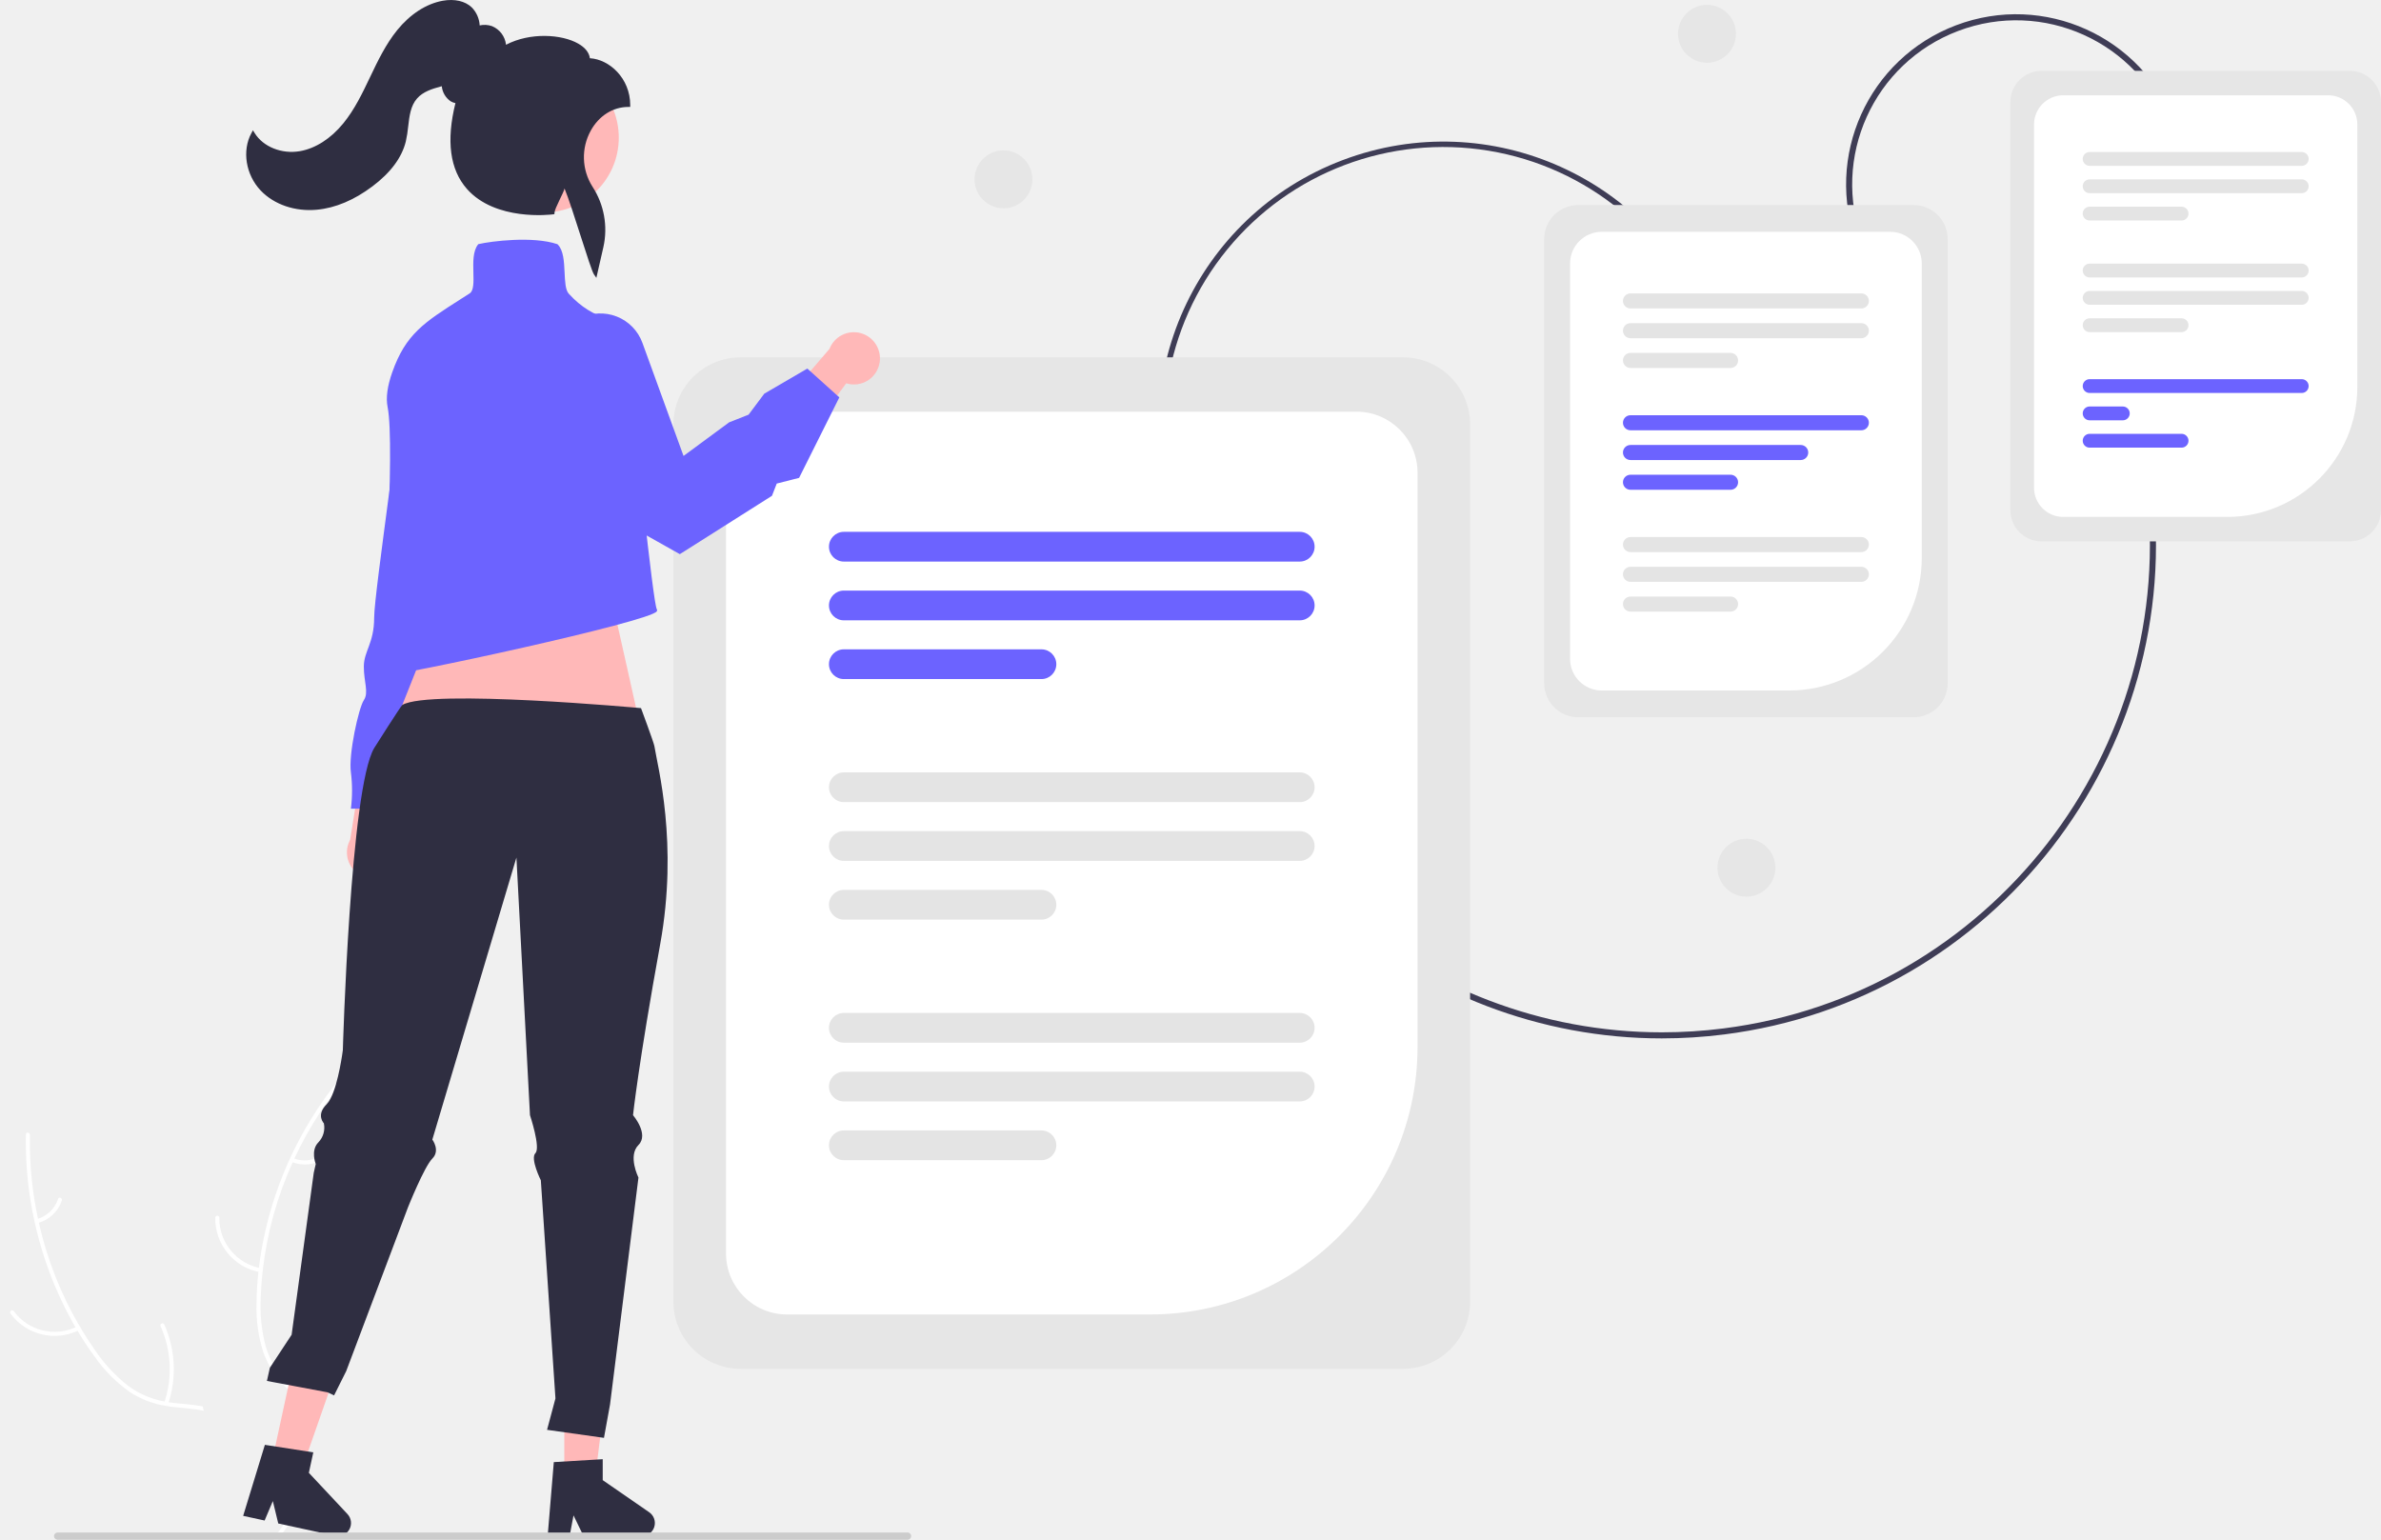
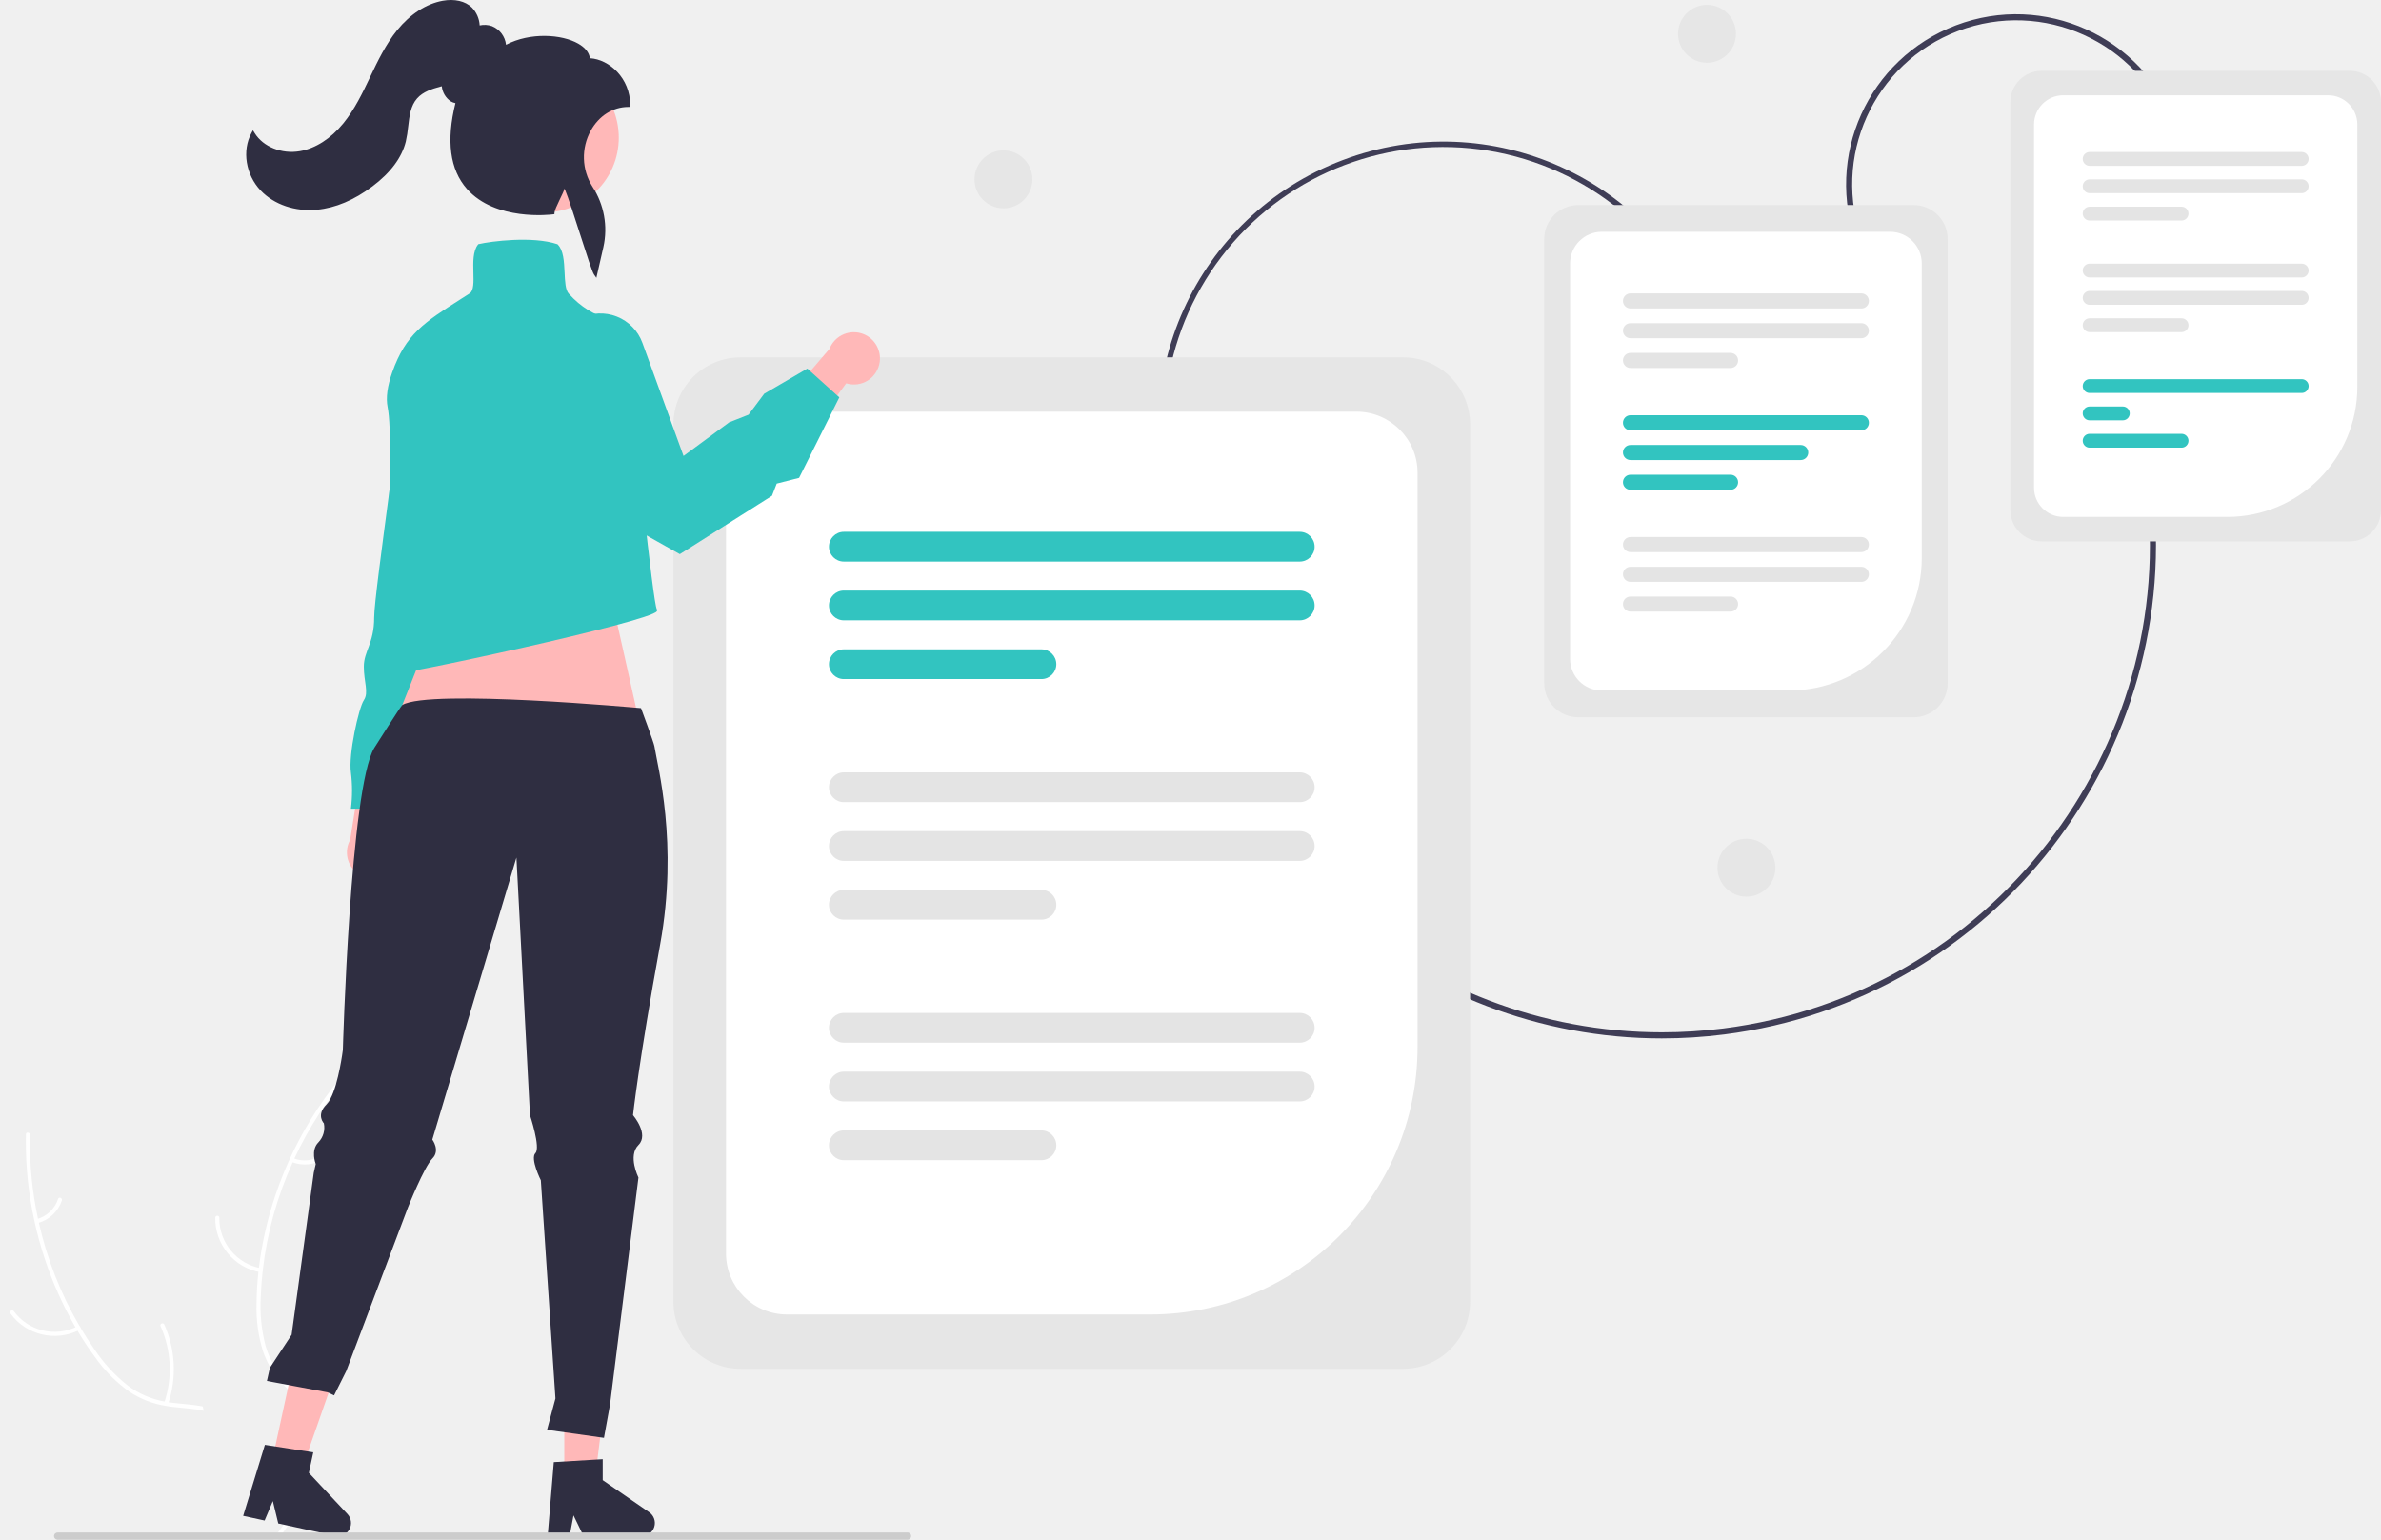
<svg xmlns="http://www.w3.org/2000/svg" width="785.166" height="507.754" viewBox="0 0 785.166 507.754" role="img" artist="Katerina Limpitsouni" source="https://undraw.co/">
  <path d="M755.423,538.554c-80.774.004-151.053-60.252-161.435-142.438l1.984-.251c10.254,81.171,79.677,140.684,159.452,140.688a161.362,161.362,0,0,0,20.273-1.279c87.986-11.115,150.524-91.739,139.409-179.725l1.984-.251c11.253,89.08-52.063,170.708-141.143,181.96A163.743,163.743,0,0,1,755.423,538.554Z" transform="translate(-207.417 -196.1229)" fill="#3f3d56" />
  <path d="M819.834,276.761a56.086,56.086,0,1,1,104.917-39.688l-1.871.708a54.085,54.085,0,1,0-101.174,38.271Z" transform="translate(-207.417 -196.1229)" fill="#3f3d56" />
  <path d="M982.306,374.653H880.641a10.288,10.288,0,0,1-10.277-10.277V229.76A10.288,10.288,0,0,1,880.641,219.483H982.306A10.288,10.288,0,0,1,992.583,229.76V364.376A10.288,10.288,0,0,1,982.306,374.653Z" transform="translate(-207.417 -196.1229)" fill="#e6e6e6" />
  <path d="M941.913,366.587H887.788a9.636,9.636,0,0,1-9.625-9.625v-119.79a9.636,9.636,0,0,1,9.625-9.625h87.373a9.635,9.635,0,0,1,9.625,9.625v86.543A42.92,42.92,0,0,1,941.913,366.587Z" transform="translate(-207.417 -196.1229)" fill="#fff" />
  <path d="M966.444,287.621H896.503a2.281,2.281,0,1,1,0-4.562H966.444a2.281,2.281,0,1,1,0,4.562Z" transform="translate(-207.417 -196.1229)" fill="#e4e4e4" />
  <path d="M966.444,296.634H896.503a2.281,2.281,0,0,1,0-4.562H966.444a2.281,2.281,0,1,1,0,4.562Z" transform="translate(-207.417 -196.1229)" fill="#e4e4e4" />
  <path d="M926.821,305.648H896.503a2.281,2.281,0,0,1,0-4.562H926.821a2.281,2.281,0,0,1,0,4.562Z" transform="translate(-207.417 -196.1229)" fill="#e4e4e4" />
  <path d="M966.444,250.813H896.503a2.281,2.281,0,1,1,0-4.562H966.444a2.281,2.281,0,1,1,0,4.562Z" transform="translate(-207.417 -196.1229)" fill="#e4e4e4" />
  <path d="M966.444,259.826H896.503a2.281,2.281,0,0,1,0-4.562H966.444a2.281,2.281,0,1,1,0,4.562Z" transform="translate(-207.417 -196.1229)" fill="#e4e4e4" />
  <path d="M926.821,268.84H896.503a2.281,2.281,0,0,1,0-4.562H926.821a2.281,2.281,0,0,1,0,4.562Z" transform="translate(-207.417 -196.1229)" fill="#e4e4e4" />
-   <path d="M966.444,325.717H896.503a2.281,2.281,0,1,1,0-4.562H966.444a2.281,2.281,0,1,1,0,4.562Z" transform="translate(-207.417 -196.1229)" fill="#6c63ff" />
-   <path d="M907.444,334.73H896.503a2.281,2.281,0,0,1,0-4.562H907.444a2.281,2.281,0,1,1,0,4.562Z" transform="translate(-207.417 -196.1229)" fill="#6c63ff" />
-   <path d="M926.821,343.744H896.503a2.281,2.281,0,0,1,0-4.562H926.821a2.281,2.281,0,0,1,0,4.562Z" transform="translate(-207.417 -196.1229)" fill="#6c63ff" />
+   <path d="M966.444,325.717H896.503a2.281,2.281,0,1,1,0-4.562H966.444a2.281,2.281,0,1,1,0,4.562Z" transform="translate(-207.417 -196.1229)" fill="#32C4C0" />
+   <path d="M907.444,334.73H896.503a2.281,2.281,0,0,1,0-4.562H907.444a2.281,2.281,0,1,1,0,4.562Z" transform="translate(-207.417 -196.1229)" fill="#32C4C0" />
+   <path d="M926.821,343.744H896.503a2.281,2.281,0,0,1,0-4.562H926.821a2.281,2.281,0,0,1,0,4.562Z" transform="translate(-207.417 -196.1229)" fill="#32C4C0" />
  <path d="M595.504,370.14A94.031,94.031,0,0,1,771.402,303.602l-1.871.708A92.031,92.031,0,1,0,597.375,369.432Z" transform="translate(-207.417 -196.1229)" fill="#3f3d56" />
  <circle cx="562.907" cy="11.141" r="9.546" fill="#e6e6e6" />
  <circle cx="575.907" cy="286.141" r="9.546" fill="#e6e6e6" />
  <circle cx="330.907" cy="59.141" r="9.546" fill="#e6e6e6" />
  <path d="M670.117,647.511h-218.533A22.115,22.115,0,0,1,429.494,625.421V336.058a22.115,22.115,0,0,1,22.09-22.09h218.533A22.115,22.115,0,0,1,692.207,336.058V625.421A22.115,22.115,0,0,1,670.117,647.511Z" transform="translate(-207.417 -196.1229)" fill="#e6e6e6" />
  <path d="M586.709,629.6H466.945a20.137,20.137,0,0,1-20.114-20.114V351.993a20.136,20.136,0,0,1,20.114-20.114H654.756a20.136,20.136,0,0,1,20.114,20.114V541.44A88.26,88.26,0,0,1,586.709,629.6Z" transform="translate(-207.417 -196.1229)" fill="#fff" />
-   <path d="M636.021,381.313H485.681a4.903,4.903,0,1,1,0-9.806H636.021a4.903,4.903,0,1,1,0,9.806Z" transform="translate(-207.417 -196.1229)" fill="#6c63ff" />
-   <path d="M636.021,400.687H485.681a4.903,4.903,0,0,1,0-9.807H636.021a4.903,4.903,0,1,1,0,9.807Z" transform="translate(-207.417 -196.1229)" fill="#6c63ff" />
-   <path d="M550.849,420.062h-65.169a4.903,4.903,0,0,1,0-9.807h65.169a4.903,4.903,0,1,1,0,9.807Z" transform="translate(-207.417 -196.1229)" fill="#6c63ff" />
+   <path d="M636.021,381.313H485.681a4.903,4.903,0,1,1,0-9.806H636.021a4.903,4.903,0,1,1,0,9.806Z" transform="translate(-207.417 -196.1229)" fill="#32C4C0" />
+   <path d="M636.021,400.687H485.681a4.903,4.903,0,0,1,0-9.807H636.021a4.903,4.903,0,1,1,0,9.807Z" transform="translate(-207.417 -196.1229)" fill="#32C4C0" />
+   <path d="M550.849,420.062h-65.169a4.903,4.903,0,0,1,0-9.807h65.169a4.903,4.903,0,1,1,0,9.807Z" transform="translate(-207.417 -196.1229)" fill="#32C4C0" />
  <path d="M636.021,460.639H485.681a4.903,4.903,0,1,1,0-9.806H636.021a4.903,4.903,0,1,1,0,9.806Z" transform="translate(-207.417 -196.1229)" fill="#e4e4e4" />
  <path d="M636.021,480.014H485.681a4.903,4.903,0,0,1,0-9.807H636.021a4.903,4.903,0,0,1,0,9.807Z" transform="translate(-207.417 -196.1229)" fill="#e4e4e4" />
  <path d="M550.849,499.388h-65.169a4.903,4.903,0,0,1,0-9.807h65.169a4.903,4.903,0,1,1,0,9.807Z" transform="translate(-207.417 -196.1229)" fill="#e4e4e4" />
  <path d="M636.021,539.966H485.681a4.903,4.903,0,1,1,0-9.806H636.021a4.903,4.903,0,1,1,0,9.806Z" transform="translate(-207.417 -196.1229)" fill="#e4e4e4" />
  <path d="M636.021,559.34H485.681a4.903,4.903,0,0,1,0-9.807H636.021a4.903,4.903,0,0,1,0,9.807Z" transform="translate(-207.417 -196.1229)" fill="#e4e4e4" />
  <path d="M550.849,578.715h-65.169a4.903,4.903,0,0,1,0-9.807h65.169a4.903,4.903,0,0,1,0,9.807Z" transform="translate(-207.417 -196.1229)" fill="#e4e4e4" />
  <path d="M838.493,432.653H727.823a11.2,11.2,0,0,1-11.187-11.187V274.926a11.2,11.2,0,0,1,11.187-11.187H838.493a11.2,11.2,0,0,1,11.187,11.187V421.466A11.2,11.2,0,0,1,838.493,432.653Z" transform="translate(-207.417 -196.1229)" fill="#e6e6e6" />
  <path d="M797.467,423.829H735.602a10.445,10.445,0,0,1-10.433-10.433V282.996a10.445,10.445,0,0,1,10.433-10.433h95.111a10.445,10.445,0,0,1,10.433,10.433v97.153A43.729,43.729,0,0,1,797.467,423.829Z" transform="translate(-207.417 -196.1229)" fill="#fff" />
  <path d="M821.225,297.844h-76.135a2.483,2.483,0,1,1,0-4.966h76.135a2.483,2.483,0,1,1,0,4.966Z" transform="translate(-207.417 -196.1229)" fill="#e4e4e4" />
  <path d="M821.225,307.656h-76.135a2.483,2.483,0,0,1,0-4.966h76.135a2.483,2.483,0,0,1,0,4.966Z" transform="translate(-207.417 -196.1229)" fill="#e4e4e4" />
  <path d="M778.093,317.468H745.09a2.483,2.483,0,0,1,0-4.966H778.093a2.483,2.483,0,0,1,0,4.966Z" transform="translate(-207.417 -196.1229)" fill="#e4e4e4" />
-   <path d="M821.225,338.017h-76.135a2.483,2.483,0,1,1,0-4.966h76.135a2.483,2.483,0,1,1,0,4.966Z" transform="translate(-207.417 -196.1229)" fill="#6c63ff" />
-   <path d="M801.225,347.829h-56.135a2.483,2.483,0,0,1,0-4.966h56.135a2.483,2.483,0,0,1,0,4.966Z" transform="translate(-207.417 -196.1229)" fill="#6c63ff" />
-   <path d="M778.093,357.64H745.09a2.483,2.483,0,0,1,0-4.966H778.093a2.483,2.483,0,0,1,0,4.966Z" transform="translate(-207.417 -196.1229)" fill="#6c63ff" />
+   <path d="M821.225,338.017h-76.135a2.483,2.483,0,1,1,0-4.966h76.135a2.483,2.483,0,1,1,0,4.966Z" transform="translate(-207.417 -196.1229)" fill="#32C4C0" />
+   <path d="M801.225,347.829h-56.135a2.483,2.483,0,0,1,0-4.966h56.135a2.483,2.483,0,0,1,0,4.966Z" transform="translate(-207.417 -196.1229)" fill="#32C4C0" />
+   <path d="M778.093,357.64H745.09a2.483,2.483,0,0,1,0-4.966H778.093a2.483,2.483,0,0,1,0,4.966Z" transform="translate(-207.417 -196.1229)" fill="#32C4C0" />
  <path d="M821.225,378.19h-76.135a2.483,2.483,0,1,1,0-4.966h76.135a2.483,2.483,0,1,1,0,4.966Z" transform="translate(-207.417 -196.1229)" fill="#e4e4e4" />
  <path d="M821.225,388.001h-76.135a2.483,2.483,0,0,1,0-4.966h76.135a2.483,2.483,0,0,1,0,4.966Z" transform="translate(-207.417 -196.1229)" fill="#e4e4e4" />
  <path d="M778.093,397.813H745.09a2.483,2.483,0,0,1,0-4.966H778.093a2.483,2.483,0,0,1,0,4.966Z" transform="translate(-207.417 -196.1229)" fill="#e4e4e4" />
  <path d="M336.812,482.998a8.566,8.566,0,0,0-1.708-13.024l7.02-29.621-14.858,5.428-4.389,27.296a8.613,8.613,0,0,0,13.935,9.92Z" transform="translate(-207.417 -196.1229)" fill="#ffb8b8" />
-   <path d="M372.544,358.871l-5.963,15.334s2.556,15.334-1.704,18.741-2.556,3.407-2.556,5.963a13.104,13.104,0,0,1-5.111,9.371c-3.408,2.556-18.741,54.52-18.741,54.52H323.135a48.042,48.042,0,0,0,0-11.926c-.852-5.963,2.556-21.297,4.259-23.852s0-5.963,0-11.074,3.408-7.667,3.408-16.186,10.222-74.965,9.371-82.632,8.519-14.482,8.519-14.482h8.519Z" transform="translate(-207.417 -196.1229)" fill="#6c63ff" />
+   <path d="M372.544,358.871l-5.963,15.334s2.556,15.334-1.704,18.741-2.556,3.407-2.556,5.963a13.104,13.104,0,0,1-5.111,9.371c-3.408,2.556-18.741,54.52-18.741,54.52H323.135a48.042,48.042,0,0,0,0-11.926c-.852-5.963,2.556-21.297,4.259-23.852s0-5.963,0-11.074,3.408-7.667,3.408-16.186,10.222-74.965,9.371-82.632,8.519-14.482,8.519-14.482h8.519Z" transform="translate(-207.417 -196.1229)" fill="#32C4C0" />
  <polygon points="201.206 195.271 215.379 258.521 124.556 252.871 149.253 190.754 201.206 195.271" fill="#ffb8b8" />
  <path d="M210.652,629.117a96.901,96.901,0,0,0,12.51,27.53c12.48,18.87,30.34,33.3,49.97,44.85,1.36.81,2.74,1.6,4.12,2.38h13.77l.48-1.1v-.01l.56-1.27.07-.15.03.15.55,2.38h6.76c.56-.79,1.11-1.58,1.65-2.38.79-1.17,1.55-2.35,2.27-3.55a57.636,57.636,0,0,0,3.4-6.52c.12-.25.22-.5.32-.75l-.45-.49,1.87-8.18-3.76-.62,4.12-12.71c-.15-.47-.32-.94-.5-1.41-2.31-5.85-6.65-10.22-11.8-13.89-5.3-3.79-11.47-6.83-17.14-9.99-2.66-1.49-5.28-3.06-7.83-4.72v-.01q-4.89-3.165-9.49-6.77a1.427,1.427,0,0,1-.15-.11,1.069,1.069,0,0,1-.12-.1,140.902,140.902,0,0,1-34.31-38.93.01.01,0,0,1-.01-.01c-.3-.48-.58-.96-.86-1.45v-.01a136.255,136.255,0,0,1-9.41-19.65v-.01c-.2-.5-.38-1-.57-1.5q-.39.66-.75,1.32a.01.01,0,0,0-.01.01C206.242,588.797,205.322,609.697,210.652,629.117Z" transform="translate(-207.417 -196.1229)" fill="#f0f0f0" />
  <path d="M215.942,571.447a121.365,121.365,0,0,0,2.87,27.54,118.541,118.541,0,0,0,3.36,12.24,121.345,121.345,0,0,0,10.13,22.6c.23.39.45.77.69,1.15v.01a102.347,102.347,0,0,0,5.75,8.66,47.722,47.722,0,0,0,11.4,11.46,30.089,30.089,0,0,0,11.98,4.63c.8.15,1.62.26,2.45.36,3.31.39,6.73.54,10.01,1.24a21.849,21.849,0,0,1,4.82,1.55c5.28,2.45,8.25,7.58,9.55,13.06.23.96.41,1.93.55,2.9,1.09,7.45-.11,15.19.51,22.65.07.79.16,1.59.27,2.38h.74l.48-1.1v-.01c-.05-.42-.09-.84-.13-1.27a96.295,96.295,0,0,1-.09-11.01c.04-1.65.07-3.31.05-4.97-.02-1.33-.07-2.66-.17-3.98v-.01c-.07-.82-.15-1.63-.26-2.44a31.586,31.586,0,0,0-1.82-7.25,18.152,18.152,0,0,0-10.32-10.68,26.993,26.993,0,0,0-4.47-1.25c-3.35-.64-6.81-.8-10.18-1.22-.36-.04-.72-.09-1.07-.15-.45-.07-.89-.15-1.33-.23a28.666,28.666,0,0,1-12.16-5.27,51.904,51.904,0,0,1-10.98-11.92c-1.64-2.35-3.2-4.75-4.65-7.22a.01.01,0,0,0-.01-.01c-.07-.12-.14-.23-.21-.35l-.01-.02a119.572,119.572,0,0,1-13.46-34.17c-.09-.44-.19-.88-.29-1.32a120.887,120.887,0,0,1-2.67-26.4v-.01c0-.42.01-.83.02-1.25.02-.86-1.31-1.05-1.33-.19-.01.42-.02.84-.01,1.26A.01.01,0,0,0,215.942,571.447Z" transform="translate(-207.417 -196.1229)" fill="#fff" />
  <path d="M233.563,634.706a18.018,18.018,0,0,1-22.694-5.416c-.509-.699.554-1.523,1.064-.822a16.684,16.684,0,0,0,21.121,4.995c.769-.395,1.275.85.51,1.244Z" transform="translate(-207.417 -196.1229)" fill="#fff" />
  <path d="M261.583,658.705a34.728,34.728,0,0,0-1.23-25.279c-.355-.79.889-1.299,1.244-.51a36.123,36.123,0,0,1,1.226,26.308c-.279.821-1.517.297-1.24-.519Z" transform="translate(-207.417 -196.1229)" fill="#fff" />
  <path d="M219.555,598.15a10.199,10.199,0,0,0,7.022-6.659c.268-.824,1.506-.3,1.24.519a11.429,11.429,0,0,1-7.752,7.384.695.695,0,0,1-.877-.367.675.675,0,0,1,.367-.877Z" transform="translate(-207.417 -196.1229)" fill="#fff" />
  <path d="M271.622,638.657v.01a131.246,131.246,0,0,0,2.67,21.24v.01c.08.48.19.95.29,1.42a184.497,184.497,0,0,0,10.11,31.61q1.785,4.32,3.74,8.55c.36.8.73,1.59,1.11,2.38h1.48l.48-1.1v-.01l.56-1.27.07-.15.03.15.55,2.38h14.3l2.78-2.38,4.05-3.47-5.66-6.18-.93-1.02-.14-.15-.45-.49,1.87-8.18-3.76-.62,4.12-12.71,1.95-6.01.49-1.51,2.85-8.79,8.6,1.61,1.4-4.9a135.988,135.988,0,0,1-6.42-18.41c-.01-.05-.03-.09-.04-.14a141.583,141.583,0,0,1-4.02-51.96v-.01c.06-.56.13-1.13.21-1.68v-.02a133.631,133.631,0,0,1,4.32-21.34c.14-.53.3-1.05.45-1.57-.46.2-.91.39-1.37.59l-.01.01h-.02c-.73.32-1.46.66-2.17,1.02-17.06,8.29-29.61,23.85-36.74,41.79-.02.05-.04.09-.06.14a96.393,96.393,0,0,0-6.57,29.43A114.871,114.871,0,0,0,271.622,638.657Z" transform="translate(-207.417 -196.1229)" fill="#f0f0f0" />
  <path d="M297.572,703.877h1.58c.5-.81,1.04-1.6,1.58-2.38q1.29-1.815,2.66-3.55c.79-1,1.58-1.99,2.37-2.98.82-1.03,1.63-2.06,2.42-3.12l-.93-1.02c-.15.2-.3.4-.46.6-2.56,3.37-5.33,6.61-7.7,10.07C298.562,702.277,298.052,703.067,297.572,703.877Z" transform="translate(-207.417 -196.1229)" fill="#fff" />
  <path d="M319.014,554.506c-.26.33-.53.67-.78,1.01q-2.925,3.795-5.53,7.83a117.992,117.992,0,0,0-8.22,14.85c-.19.4-.38.81-.56,1.22a119.263,119.263,0,0,0-9.84,35.44c-.02.12-.03.23-.04.35q-.495,4.29-.64,8.61a51.783,51.783,0,0,0,1.59,16.12c.2.69.42,1.37.66,2.03a27.344,27.344,0,0,0,2.25,4.65,27.923,27.923,0,0,0,2.14,3.09c.47.6.96,1.19,1.48,1.76.3.33.61.66.92.99.26.25.51.51.77.76,2.7,2.62,5.68,5.05,8.12,7.94l-.49,1.51c-2.35-2.98-5.38-5.45-8.11-8.05a37.897,37.897,0,0,1-4.66-5.28c-.18-.26-.37-.52-.54-.79a26.749,26.749,0,0,1-2.39-4.29c-.34-.75-.65-1.52-.93-2.32a47.893,47.893,0,0,1-2.2-16,103.415,103.415,0,0,1,.62-10.39c.04-.45.09-.89.15-1.34a121.638,121.638,0,0,1,5.52-24.14,122.659,122.659,0,0,1,13.76-28.18q2.475-3.765,5.25-7.35c.24-.33.49-.65.75-.98C318.594,552.876,319.544,553.826,319.014,554.506Z" transform="translate(-207.417 -196.1229)" fill="#fff" />
  <path d="M293.26,615.672a18.018,18.018,0,0,1-14.859-17.988.673.673,0,0,1,1.344-.016A16.684,16.684,0,0,0,293.601,614.372c.852.147.506,1.447-.341,1.3Z" transform="translate(-207.417 -196.1229)" fill="#fff" />
  <path d="M301.183,651.705a34.728,34.728,0,0,0,14.238-20.924c.192-.844,1.492-.502,1.3.341A36.123,36.123,0,0,1,301.861,652.866c-.716.487-1.39-.676-.678-1.161Z" transform="translate(-207.417 -196.1229)" fill="#fff" />
  <path d="M304.085,578.051a10.199,10.199,0,0,0,9.616-1.089c.71-.496,1.383.668.678,1.161a11.429,11.429,0,0,1-10.636,1.228.695.695,0,0,1-.479-.821.675.675,0,0,1,.821-.479Z" transform="translate(-207.417 -196.1229)" fill="#fff" />
  <polygon points="186.082 487.193 196.284 487.192 201.138 447.841 186.08 447.841 186.082 487.193" fill="#ffb8b8" />
  <path d="M390.044,678.283l16.128-.963v6.91l15.333,10.589a4.316,4.316,0,0,1-2.453,7.868H399.852l-3.309-6.835-1.292,6.835h-7.239Z" transform="translate(-207.417 -196.1229)" fill="#2f2e41" />
  <polygon points="89.657 482.117 99.628 484.279 112.713 446.851 97.998 443.66 89.657 482.117" fill="#ffb8b8" />
  <path d="M294.765,672.589l15.965,2.478L309.265,681.82l12.739,13.599a4.316,4.316,0,0,1-4.065,7.169l-18.764-4.071-1.785-7.381-2.712,6.405-7.075-1.535Z" transform="translate(-207.417 -196.1229)" fill="#2f2e41" />
  <path d="M225.222,702.687a1.186,1.186,0,0,0,1.19,1.19h280.29a1.19,1.19,0,0,0,0-2.38h-280.29A1.187,1.187,0,0,0,225.222,702.687Z" transform="translate(-207.417 -196.1229)" fill="#ccc" />
  <path d="M425.115,507.534c-7.16,39.35-8.95,56.34-8.95,56.34s5.37,6.26,1.79,9.84,0,10.73,0,10.73L408.583,659.283l-2,11-18.768-2.648,2.768-10.352-4.818-71.938s-3.58-7.16-1.79-8.95c1.79-1.79-1.79-12.52-1.79-12.52l-4.47-84.96-27.73,93.01s2.69,3.58,0,6.26c-2.68,2.68-8.04,16.1-8.04,16.1L321.583,648.283l-4,8-2.128-1.008-9.36-1.76-1.72-.32-3.06-.58-1.97-.37-.67-.12-3.24-.61.98-4.35,7.168-10.882,7.292-53.368.32-1.43.34-1.51s-1.79-4.47.89-7.16a6.988,6.988,0,0,0,1.79-6.26,2.441,2.441,0,0,1-.24-.3,3.712,3.712,0,0,1-.64-1.46c-.24-1.12-.03-2.69,1.78-4.5a7.635,7.635,0,0,0,1.27-1.82c2.72-5.15,4.09-16.06,4.09-16.06s2.42-86.41,10.34-99.61c.42-.69,8.828-13.937,9.268-14.207,8.94-5.36,78.714,1.043,78.714,1.043s4.219,11.333,4.409,12.513C424.235,448.784,431.185,474.154,425.115,507.534Z" transform="translate(-207.417 -196.1229)" fill="#2f2e41" />
  <path d="M497.519,315.422a8.566,8.566,0,0,1-11.049,7.104l-18.088,24.485-5.447-14.851L480.947,311.185a8.613,8.613,0,0,1,16.572,4.237Z" transform="translate(-207.417 -196.1229)" fill="#ffb8b8" />
-   <path d="M332.477,419.137c-1.658,0-2.6-.325-2.965-1.022-.535-1.023.394-2.36,1.469-3.909a11.959,11.959,0,0,0,1.863-3.356c.643-2.572,4.983-67.547,2.387-80.529-.601-3.004-.083-6.854,1.536-11.444,4.424-12.535,10.463-16.388,22.494-24.062q1.465-.935,3.051-1.952c1.368-.879,1.292-3.793,1.211-6.879-.089-3.43-.182-6.977,1.498-9.193l.109-.145.176-.041c4.064-.939,17.732-2.684,25.827.013l.112.038.084.083c1.923,1.923,2.098,5.647,2.268,9.249.139,2.957.27,5.749,1.358,6.962,8.317,9.271,17.75,9.09,17.845,9.088l.467-.014.046.465c3.618,36.798,9.45,92.338,10.689,94.523a.652.652,0,0,1,.021.676C422.204,401.086,338.727,419.137,332.477,419.137Zm90.689-21.579Z" transform="translate(-207.417 -196.1229)" fill="#6c63ff" />
+   <path d="M332.477,419.137c-1.658,0-2.6-.325-2.965-1.022-.535-1.023.394-2.36,1.469-3.909a11.959,11.959,0,0,0,1.863-3.356c.643-2.572,4.983-67.547,2.387-80.529-.601-3.004-.083-6.854,1.536-11.444,4.424-12.535,10.463-16.388,22.494-24.062q1.465-.935,3.051-1.952c1.368-.879,1.292-3.793,1.211-6.879-.089-3.43-.182-6.977,1.498-9.193l.109-.145.176-.041c4.064-.939,17.732-2.684,25.827.013l.112.038.084.083c1.923,1.923,2.098,5.647,2.268,9.249.139,2.957.27,5.749,1.358,6.962,8.317,9.271,17.75,9.09,17.845,9.088l.467-.014.046.465c3.618,36.798,9.45,92.338,10.689,94.523a.652.652,0,0,1,.021.676C422.204,401.086,338.727,419.137,332.477,419.137Zm90.689-21.579Z" transform="translate(-207.417 -196.1229)" fill="#32C4C0" />
  <circle cx="179.384" cy="45.397" r="24.667" fill="#ffb8b8" />
  <path d="M403.282,286.611c-1.169-1.67-7.1-22.067-9.699-28.328-.266,1.346-3.246,6.562-3.316,7.951l-.026.514-.511.066c-.768.098-18.911,2.3-28.352-8.406-5.594-6.342-6.863-15.854-3.776-28.278a4.925,4.925,0,0,1-1.59-.612,6.827,6.827,0,0,1-2.91-4.958l-.523.14c-2.662.718-5.665,1.669-7.605,3.862-2.159,2.44-2.544,5.755-2.952,9.264a40.037,40.037,0,0,1-.791,4.981c-1.315,5.307-5.019,10.278-11.007,14.775-6.029,4.528-12.176,7.118-18.27,7.697-7.198.687-14.14-1.678-18.564-6.321-4.933-5.177-6.223-13.141-3.069-18.937l.508-.934.558.905c2.808,4.557,8.943,7.018,14.921,5.984,5.126-.887,10.207-4.141,14.309-9.164,3.744-4.585,6.326-10.001,8.823-15.238,2.54-5.325,5.166-10.832,8.949-15.504,4.267-5.27,9.592-8.712,14.995-9.693,3.934-.711,7.445.095,9.634,2.216a9.175,9.175,0,0,1,2.577,5.912,7.413,7.413,0,0,1,4.051.233,7.516,7.516,0,0,1,4.639,6.149c7.927-4.17,18.419-3.491,23.845-.363,2.272,1.31,3.577,2.96,3.808,4.801,6.409.358,13.302,6.601,13.302,15.446v.616h-.616c-5.072,0-9.703,2.917-12.388,7.803a18.119,18.119,0,0,0,.557,18.487,26.068,26.068,0,0,1,3.597,19.931l-2.315,10.142Z" transform="translate(-207.417 -196.1229)" fill="#2f2e41" />
-   <path d="M431.598,378.865l-16.26-9.146C386.983,350.065,379.999,334.457,379.126,324.821c-.932-10.282,4.546-15.906,4.78-16.14l.126-.093,14.658-7.489a14.752,14.752,0,0,1,20.576,8.096l13.558,37.288L447.856,335.396l6.411-2.526,5.173-6.917,14.207-8.286,10.554,9.499-13.273,26.545-7.374,1.878-1.564,4.028-.139.089Z" transform="translate(-207.417 -196.1229)" fill="#6c63ff" />
+   <path d="M431.598,378.865l-16.26-9.146C386.983,350.065,379.999,334.457,379.126,324.821c-.932-10.282,4.546-15.906,4.78-16.14l.126-.093,14.658-7.489a14.752,14.752,0,0,1,20.576,8.096l13.558,37.288L447.856,335.396l6.411-2.526,5.173-6.917,14.207-8.286,10.554,9.499-13.273,26.545-7.374,1.878-1.564,4.028-.139.089Z" transform="translate(-207.417 -196.1229)" fill="#32C4C0" />
</svg>
